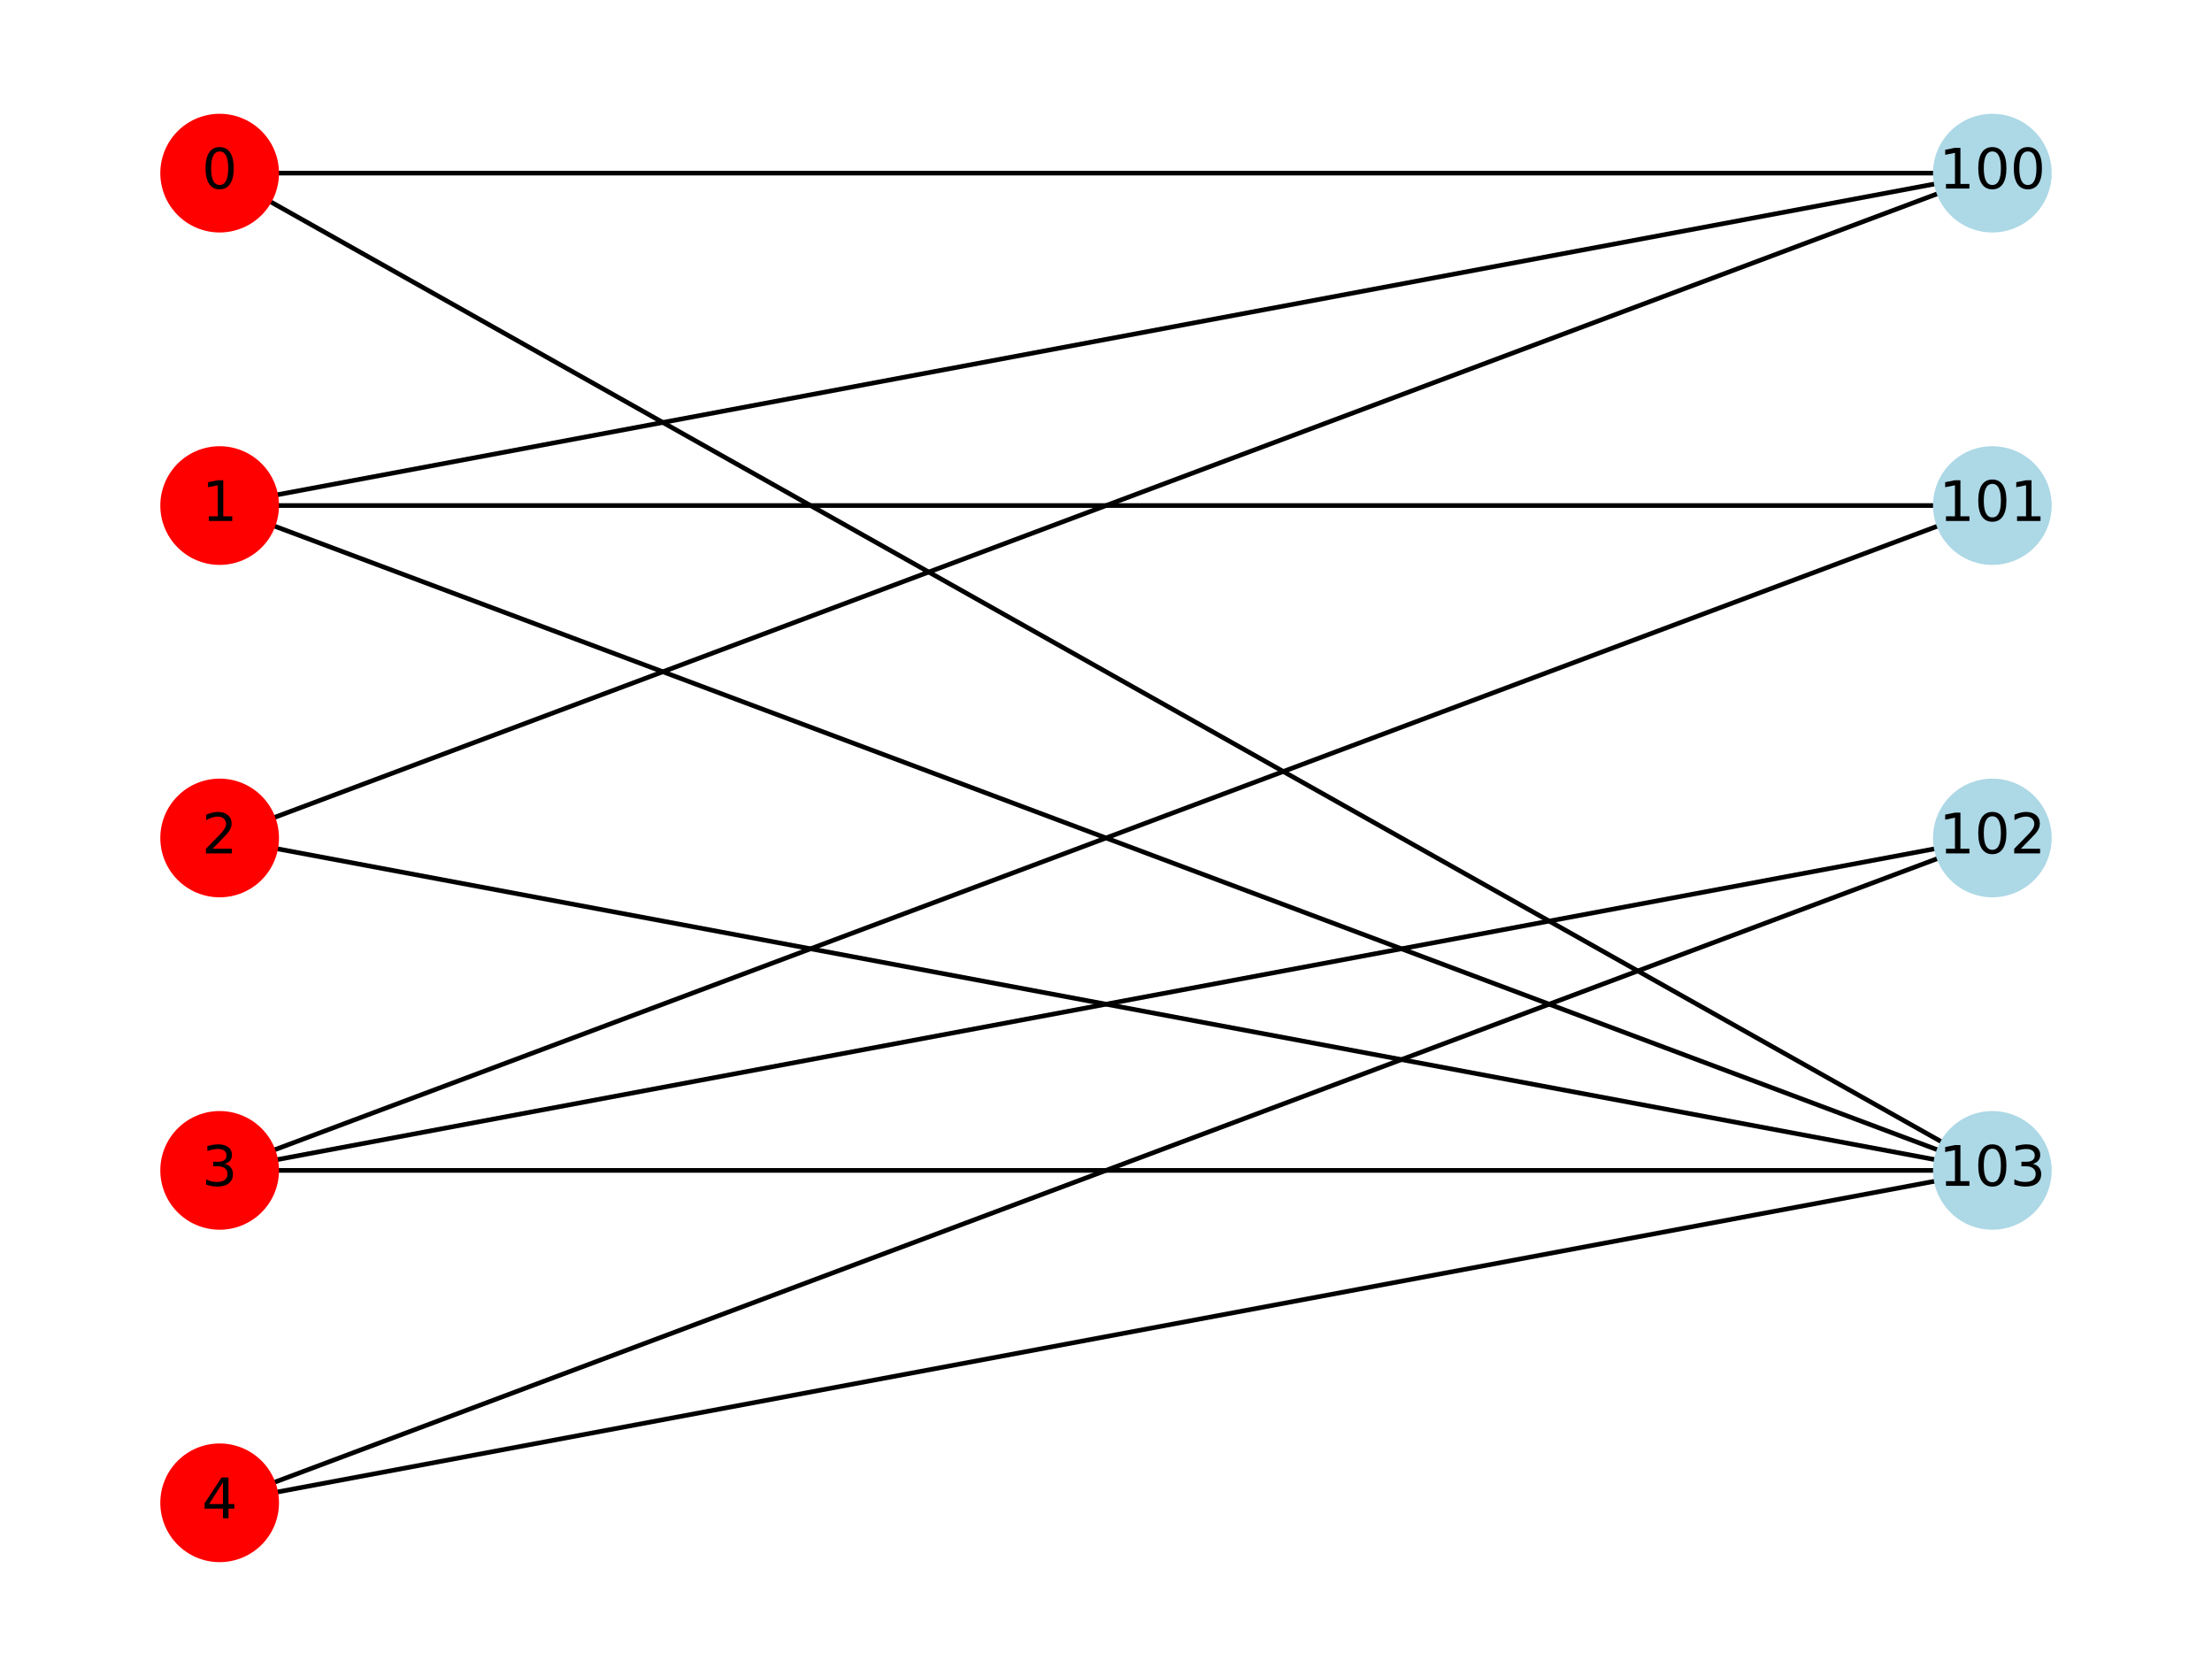
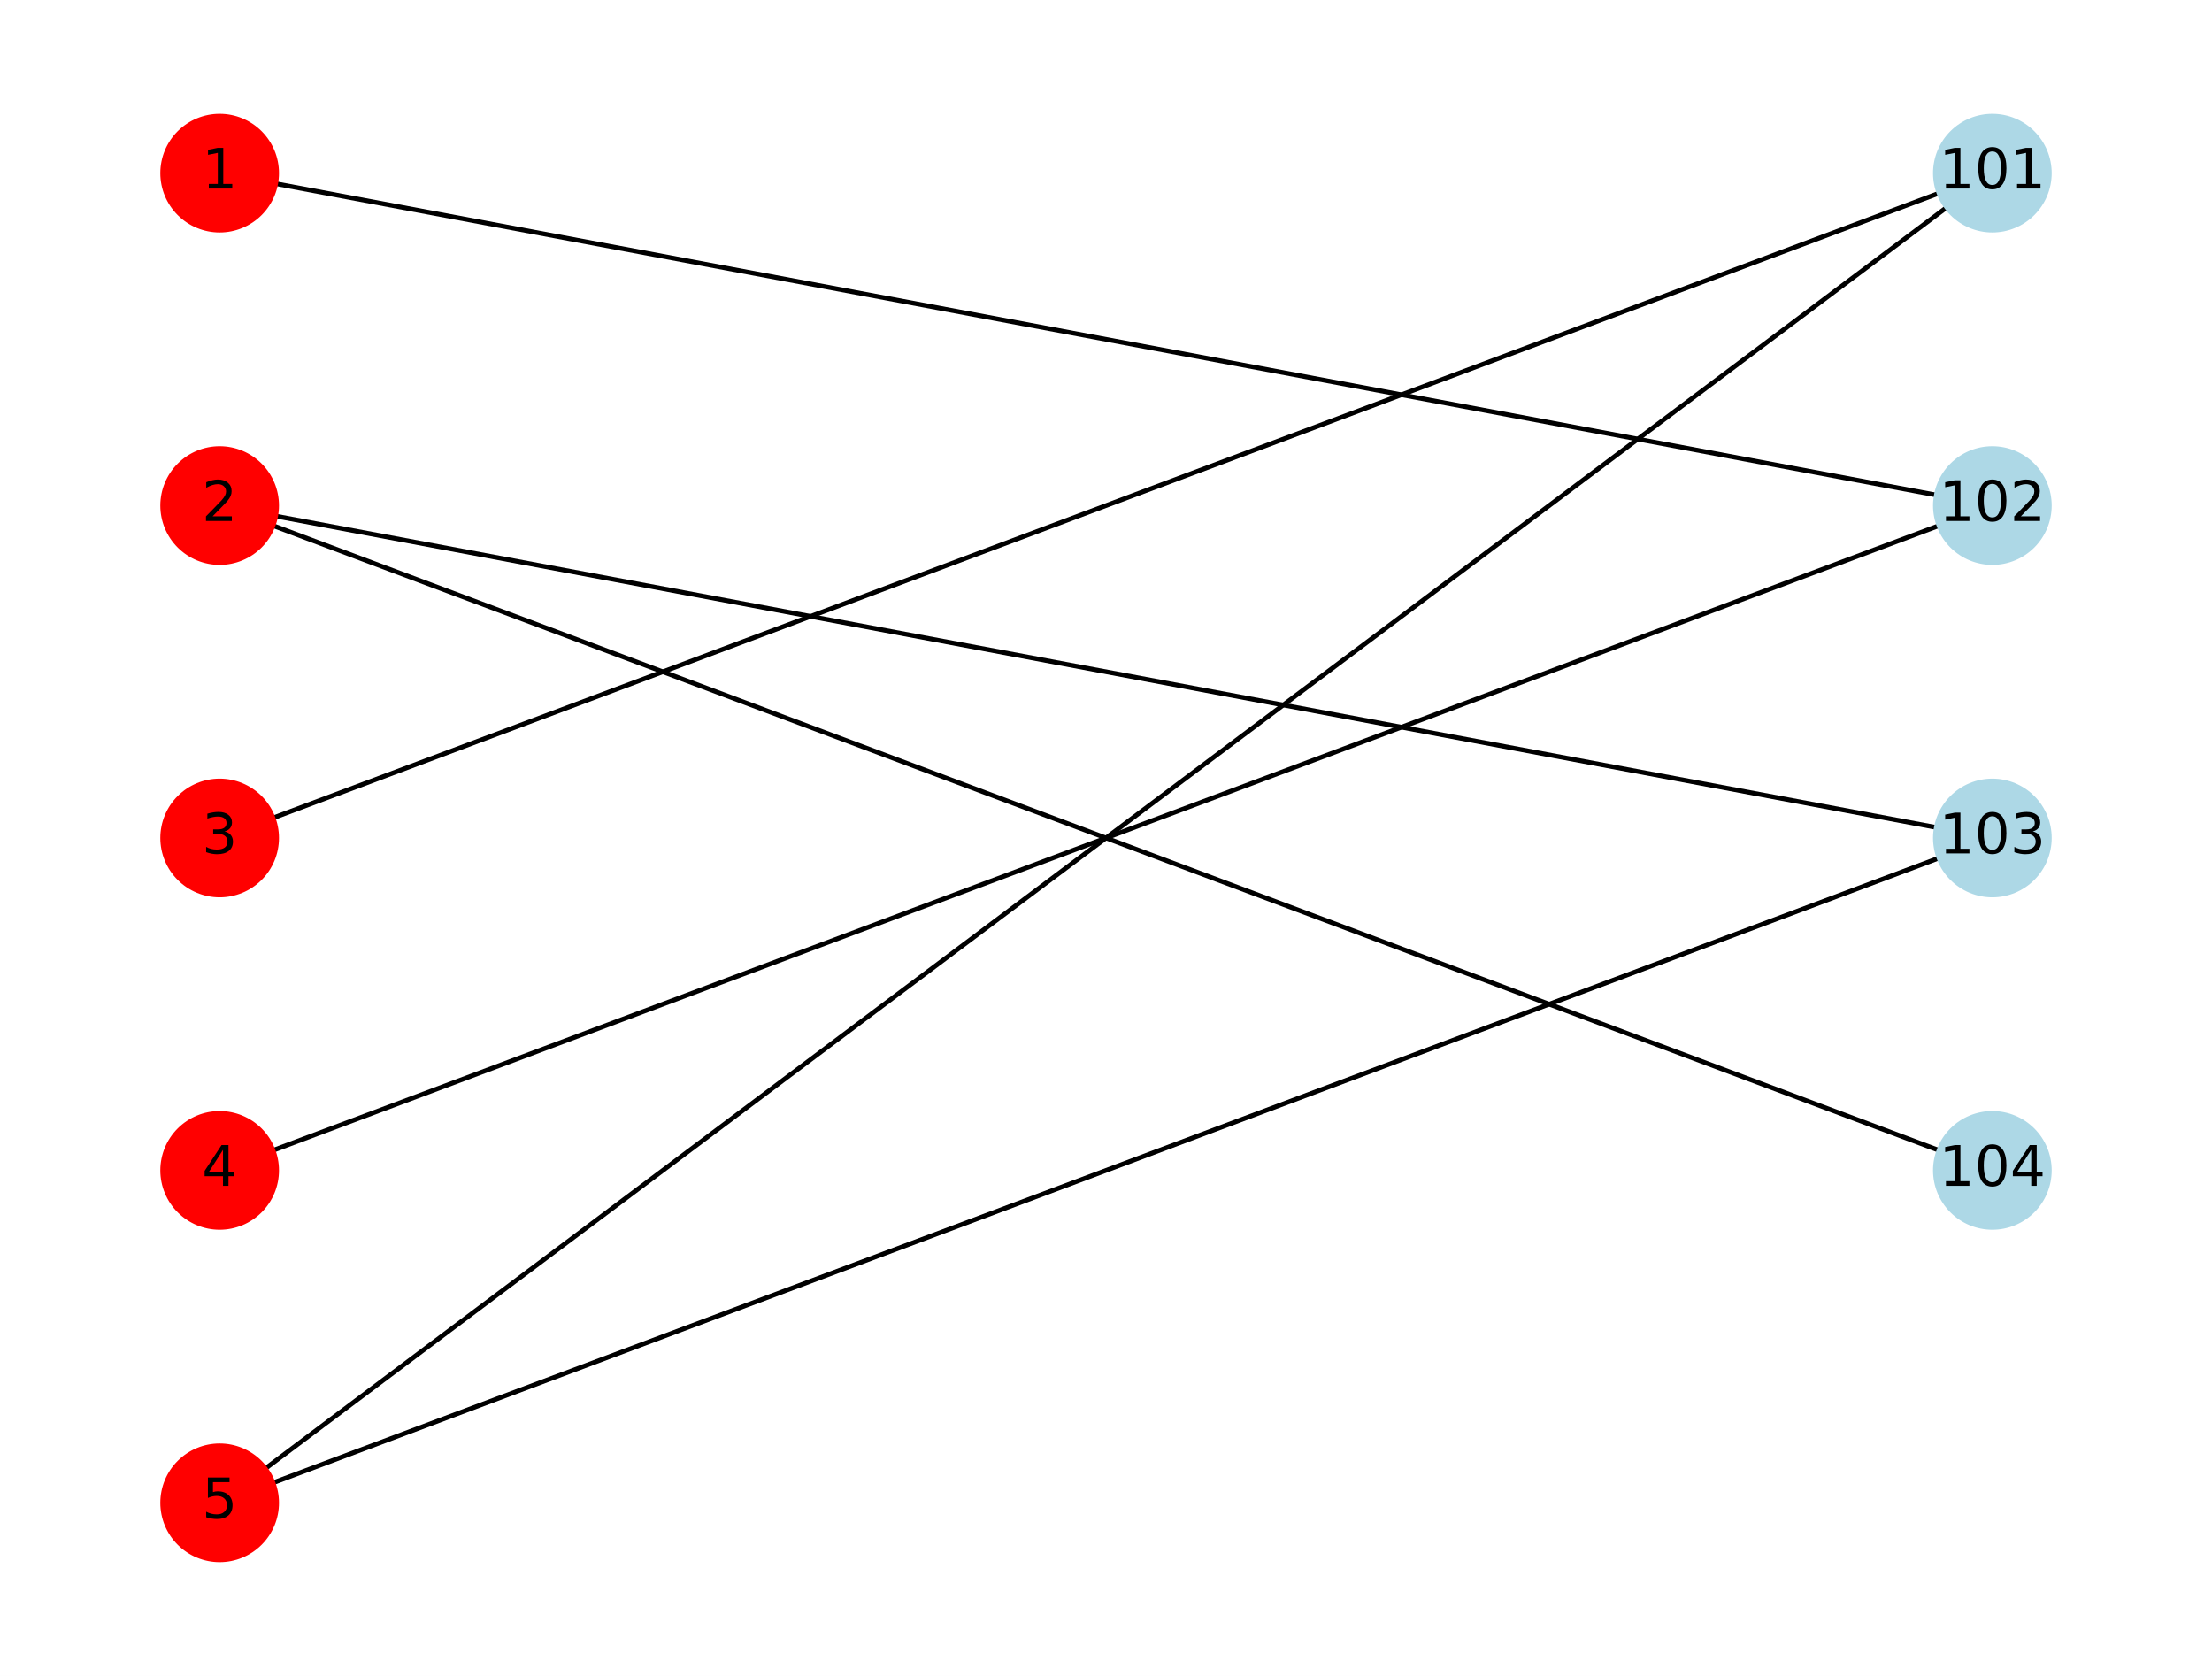
<svg xmlns="http://www.w3.org/2000/svg" xmlns:xlink="http://www.w3.org/1999/xlink" width="475.2pt" height="360pt" viewBox="0 0 475.2 360" version="1.1">
  <defs>
    <style type="text/css">*{stroke-linejoin: round; stroke-linecap: butt}</style>
  </defs>
  <g id="figure_1">
    <g id="patch_1">
      <path d="M 0 360  L 475.2 360  L 475.2 0  L 0 0  z " style="fill: #ffffff" />
    </g>
    <g id="axes_1">
      <g id="LineCollection_1">
-         <path d="M 47.187 37.19  L 428.013 37.19  " clip-path="url(#p0f8dce7588)" style="fill: none; stroke: #000000" />
-         <path d="M 47.187 37.19  L 428.013 251.405  " clip-path="url(#p0f8dce7588)" style="fill: none; stroke: #000000" />
-         <path d="M 47.187 108.595  L 428.013 37.19  " clip-path="url(#p0f8dce7588)" style="fill: none; stroke: #000000" />
-         <path d="M 47.187 108.595  L 428.013 108.595  " clip-path="url(#p0f8dce7588)" style="fill: none; stroke: #000000" />
-         <path d="M 47.187 108.595  L 428.013 251.405  " clip-path="url(#p0f8dce7588)" style="fill: none; stroke: #000000" />
-         <path d="M 47.187 180  L 428.013 37.19  " clip-path="url(#p0f8dce7588)" style="fill: none; stroke: #000000" />
-         <path d="M 47.187 180  L 428.013 251.405  " clip-path="url(#p0f8dce7588)" style="fill: none; stroke: #000000" />
-         <path d="M 47.187 251.405  L 428.013 108.595  " clip-path="url(#p0f8dce7588)" style="fill: none; stroke: #000000" />
-         <path d="M 47.187 251.405  L 428.013 180  " clip-path="url(#p0f8dce7588)" style="fill: none; stroke: #000000" />
-         <path d="M 47.187 251.405  L 428.013 251.405  " clip-path="url(#p0f8dce7588)" style="fill: none; stroke: #000000" />
-         <path d="M 47.187 322.81  L 428.013 180  " clip-path="url(#p0f8dce7588)" style="fill: none; stroke: #000000" />
-         <path d="M 47.187 322.81  L 428.013 251.405  " clip-path="url(#p0f8dce7588)" style="fill: none; stroke: #000000" />
+         <path d="M 47.187 37.19  L 428.013 108.595  " clip-path="url(#p96419197d8)" style="fill: none; stroke: #000000" />
+         <path d="M 47.187 108.595  L 428.013 180  " clip-path="url(#p96419197d8)" style="fill: none; stroke: #000000" />
+         <path d="M 47.187 108.595  L 428.013 251.405  " clip-path="url(#p96419197d8)" style="fill: none; stroke: #000000" />
+         <path d="M 47.187 180  L 428.013 37.19  " clip-path="url(#p96419197d8)" style="fill: none; stroke: #000000" />
+         <path d="M 47.187 251.405  L 428.013 108.595  " clip-path="url(#p96419197d8)" style="fill: none; stroke: #000000" />
+         <path d="M 47.187 322.81  L 428.013 37.19  " clip-path="url(#p96419197d8)" style="fill: none; stroke: #000000" />
+         <path d="M 47.187 322.81  L 428.013 180  " clip-path="url(#p96419197d8)" style="fill: none; stroke: #000000" />
      </g>
      <g id="PathCollection_1">
-         <path d="M 47.187 49.438  C 50.435 49.438 53.55 48.147 55.847 45.85  C 58.144 43.554 59.434 40.438 59.434 37.19  C 59.434 33.942 58.144 30.827 55.847 28.53  C 53.55 26.233 50.435 24.943 47.187 24.943  C 43.939 24.943 40.823 26.233 38.527 28.53  C 36.23 30.827 34.939 33.942 34.939 37.19  C 34.939 40.438 36.23 43.554 38.527 45.85  C 40.823 48.147 43.939 49.438 47.187 49.438  z " clip-path="url(#p0f8dce7588)" style="fill: #ff0000; stroke: #ff0000" />
-         <path d="M 47.187 120.842  C 50.435 120.842 53.55 119.552 55.847 117.255  C 58.144 114.959 59.434 111.843 59.434 108.595  C 59.434 105.347 58.144 102.232 55.847 99.935  C 53.55 97.638 50.435 96.348 47.187 96.348  C 43.939 96.348 40.823 97.638 38.527 99.935  C 36.23 102.232 34.939 105.347 34.939 108.595  C 34.939 111.843 36.23 114.959 38.527 117.255  C 40.823 119.552 43.939 120.842 47.187 120.842  z " clip-path="url(#p0f8dce7588)" style="fill: #ff0000; stroke: #ff0000" />
-         <path d="M 47.187 192.247  C 50.435 192.247 53.55 190.957 55.847 188.66  C 58.144 186.364 59.434 183.248 59.434 180  C 59.434 176.752 58.144 173.636 55.847 171.34  C 53.55 169.043 50.435 167.753 47.187 167.753  C 43.939 167.753 40.823 169.043 38.527 171.34  C 36.23 173.636 34.939 176.752 34.939 180  C 34.939 183.248 36.23 186.364 38.527 188.66  C 40.823 190.957 43.939 192.247 47.187 192.247  z " clip-path="url(#p0f8dce7588)" style="fill: #ff0000; stroke: #ff0000" />
-         <path d="M 47.187 263.652  C 50.435 263.652 53.55 262.362 55.847 260.065  C 58.144 257.768 59.434 254.653 59.434 251.405  C 59.434 248.157 58.144 245.041 55.847 242.745  C 53.55 240.448 50.435 239.158 47.187 239.158  C 43.939 239.158 40.823 240.448 38.527 242.745  C 36.23 245.041 34.939 248.157 34.939 251.405  C 34.939 254.653 36.23 257.768 38.527 260.065  C 40.823 262.362 43.939 263.652 47.187 263.652  z " clip-path="url(#p0f8dce7588)" style="fill: #ff0000; stroke: #ff0000" />
-         <path d="M 47.187 335.057  C 50.435 335.057 53.55 333.767 55.847 331.47  C 58.144 329.173 59.434 326.058 59.434 322.81  C 59.434 319.562 58.144 316.446 55.847 314.15  C 53.55 311.853 50.435 310.562 47.187 310.562  C 43.939 310.562 40.823 311.853 38.527 314.15  C 36.23 316.446 34.939 319.562 34.939 322.81  C 34.939 326.058 36.23 329.173 38.527 331.47  C 40.823 333.767 43.939 335.057 47.187 335.057  z " clip-path="url(#p0f8dce7588)" style="fill: #ff0000; stroke: #ff0000" />
-         <path d="M 428.013 49.438  C 431.261 49.438 434.377 48.147 436.673 45.85  C 438.97 43.554 440.261 40.438 440.261 37.19  C 440.261 33.942 438.97 30.827 436.673 28.53  C 434.377 26.233 431.261 24.943 428.013 24.943  C 424.765 24.943 421.65 26.233 419.353 28.53  C 417.056 30.827 415.766 33.942 415.766 37.19  C 415.766 40.438 417.056 43.554 419.353 45.85  C 421.65 48.147 424.765 49.438 428.013 49.438  z " clip-path="url(#p0f8dce7588)" style="fill: #add8e6; stroke: #add8e6" />
-         <path d="M 428.013 120.842  C 431.261 120.842 434.377 119.552 436.673 117.255  C 438.97 114.959 440.261 111.843 440.261 108.595  C 440.261 105.347 438.97 102.232 436.673 99.935  C 434.377 97.638 431.261 96.348 428.013 96.348  C 424.765 96.348 421.65 97.638 419.353 99.935  C 417.056 102.232 415.766 105.347 415.766 108.595  C 415.766 111.843 417.056 114.959 419.353 117.255  C 421.65 119.552 424.765 120.842 428.013 120.842  z " clip-path="url(#p0f8dce7588)" style="fill: #add8e6; stroke: #add8e6" />
-         <path d="M 428.013 192.247  C 431.261 192.247 434.377 190.957 436.673 188.66  C 438.97 186.364 440.261 183.248 440.261 180  C 440.261 176.752 438.97 173.636 436.673 171.34  C 434.377 169.043 431.261 167.753 428.013 167.753  C 424.765 167.753 421.65 169.043 419.353 171.34  C 417.056 173.636 415.766 176.752 415.766 180  C 415.766 183.248 417.056 186.364 419.353 188.66  C 421.65 190.957 424.765 192.247 428.013 192.247  z " clip-path="url(#p0f8dce7588)" style="fill: #add8e6; stroke: #add8e6" />
-         <path d="M 428.013 263.652  C 431.261 263.652 434.377 262.362 436.673 260.065  C 438.97 257.768 440.261 254.653 440.261 251.405  C 440.261 248.157 438.97 245.041 436.673 242.745  C 434.377 240.448 431.261 239.158 428.013 239.158  C 424.765 239.158 421.65 240.448 419.353 242.745  C 417.056 245.041 415.766 248.157 415.766 251.405  C 415.766 254.653 417.056 257.768 419.353 260.065  C 421.65 262.362 424.765 263.652 428.013 263.652  z " clip-path="url(#p0f8dce7588)" style="fill: #add8e6; stroke: #add8e6" />
+         <path d="M 47.187 49.438  C 50.435 49.438 53.55 48.147 55.847 45.85  C 58.144 43.554 59.434 40.438 59.434 37.19  C 59.434 33.942 58.144 30.827 55.847 28.53  C 53.55 26.233 50.435 24.943 47.187 24.943  C 43.939 24.943 40.823 26.233 38.527 28.53  C 36.23 30.827 34.939 33.942 34.939 37.19  C 34.939 40.438 36.23 43.554 38.527 45.85  C 40.823 48.147 43.939 49.438 47.187 49.438  z " clip-path="url(#p96419197d8)" style="fill: #ff0000; stroke: #ff0000" />
+         <path d="M 47.187 120.842  C 50.435 120.842 53.55 119.552 55.847 117.255  C 58.144 114.959 59.434 111.843 59.434 108.595  C 59.434 105.347 58.144 102.232 55.847 99.935  C 53.55 97.638 50.435 96.348 47.187 96.348  C 43.939 96.348 40.823 97.638 38.527 99.935  C 36.23 102.232 34.939 105.347 34.939 108.595  C 34.939 111.843 36.23 114.959 38.527 117.255  C 40.823 119.552 43.939 120.842 47.187 120.842  z " clip-path="url(#p96419197d8)" style="fill: #ff0000; stroke: #ff0000" />
+         <path d="M 47.187 192.247  C 50.435 192.247 53.55 190.957 55.847 188.66  C 58.144 186.364 59.434 183.248 59.434 180  C 59.434 176.752 58.144 173.636 55.847 171.34  C 53.55 169.043 50.435 167.753 47.187 167.753  C 43.939 167.753 40.823 169.043 38.527 171.34  C 36.23 173.636 34.939 176.752 34.939 180  C 34.939 183.248 36.23 186.364 38.527 188.66  C 40.823 190.957 43.939 192.247 47.187 192.247  z " clip-path="url(#p96419197d8)" style="fill: #ff0000; stroke: #ff0000" />
+         <path d="M 47.187 263.652  C 50.435 263.652 53.55 262.362 55.847 260.065  C 58.144 257.768 59.434 254.653 59.434 251.405  C 59.434 248.157 58.144 245.041 55.847 242.745  C 53.55 240.448 50.435 239.158 47.187 239.158  C 43.939 239.158 40.823 240.448 38.527 242.745  C 36.23 245.041 34.939 248.157 34.939 251.405  C 34.939 254.653 36.23 257.768 38.527 260.065  C 40.823 262.362 43.939 263.652 47.187 263.652  z " clip-path="url(#p96419197d8)" style="fill: #ff0000; stroke: #ff0000" />
+         <path d="M 47.187 335.057  C 50.435 335.057 53.55 333.767 55.847 331.47  C 58.144 329.173 59.434 326.058 59.434 322.81  C 59.434 319.562 58.144 316.446 55.847 314.15  C 53.55 311.853 50.435 310.562 47.187 310.562  C 43.939 310.562 40.823 311.853 38.527 314.15  C 36.23 316.446 34.939 319.562 34.939 322.81  C 34.939 326.058 36.23 329.173 38.527 331.47  C 40.823 333.767 43.939 335.057 47.187 335.057  z " clip-path="url(#p96419197d8)" style="fill: #ff0000; stroke: #ff0000" />
+         <path d="M 428.013 49.438  C 431.261 49.438 434.377 48.147 436.673 45.85  C 438.97 43.554 440.261 40.438 440.261 37.19  C 440.261 33.942 438.97 30.827 436.673 28.53  C 434.377 26.233 431.261 24.943 428.013 24.943  C 424.765 24.943 421.65 26.233 419.353 28.53  C 417.056 30.827 415.766 33.942 415.766 37.19  C 415.766 40.438 417.056 43.554 419.353 45.85  C 421.65 48.147 424.765 49.438 428.013 49.438  z " clip-path="url(#p96419197d8)" style="fill: #add8e6; stroke: #add8e6" />
+         <path d="M 428.013 120.842  C 431.261 120.842 434.377 119.552 436.673 117.255  C 438.97 114.959 440.261 111.843 440.261 108.595  C 440.261 105.347 438.97 102.232 436.673 99.935  C 434.377 97.638 431.261 96.348 428.013 96.348  C 424.765 96.348 421.65 97.638 419.353 99.935  C 417.056 102.232 415.766 105.347 415.766 108.595  C 415.766 111.843 417.056 114.959 419.353 117.255  C 421.65 119.552 424.765 120.842 428.013 120.842  z " clip-path="url(#p96419197d8)" style="fill: #add8e6; stroke: #add8e6" />
+         <path d="M 428.013 192.247  C 431.261 192.247 434.377 190.957 436.673 188.66  C 438.97 186.364 440.261 183.248 440.261 180  C 440.261 176.752 438.97 173.636 436.673 171.34  C 434.377 169.043 431.261 167.753 428.013 167.753  C 424.765 167.753 421.65 169.043 419.353 171.34  C 417.056 173.636 415.766 176.752 415.766 180  C 415.766 183.248 417.056 186.364 419.353 188.66  C 421.65 190.957 424.765 192.247 428.013 192.247  z " clip-path="url(#p96419197d8)" style="fill: #add8e6; stroke: #add8e6" />
+         <path d="M 428.013 263.652  C 431.261 263.652 434.377 262.362 436.673 260.065  C 438.97 257.768 440.261 254.653 440.261 251.405  C 440.261 248.157 438.97 245.041 436.673 242.745  C 434.377 240.448 431.261 239.158 428.013 239.158  C 424.765 239.158 421.65 240.448 419.353 242.745  C 417.056 245.041 415.766 248.157 415.766 251.405  C 415.766 254.653 417.056 257.768 419.353 260.065  C 421.65 262.362 424.765 263.652 428.013 263.652  z " clip-path="url(#p96419197d8)" style="fill: #add8e6; stroke: #add8e6" />
      </g>
      <g id="text_1">
-         <g clip-path="url(#p0f8dce7588)">
+         <g clip-path="url(#p96419197d8)">
          <g transform="translate(43.36928 40.50133) scale(0.12 -0.12)">
-             <defs>
-               <path id="DejaVuSans-30" d="M 2034 4250  Q 1547 4250 1301 3770  Q 1056 3291 1056 2328  Q 1056 1369 1301 889  Q 1547 409 2034 409  Q 2525 409 2770 889  Q 3016 1369 3016 2328  Q 3016 3291 2770 3770  Q 2525 4250 2034 4250  z M 2034 4750  Q 2819 4750 3233 4129  Q 3647 3509 3647 2328  Q 3647 1150 3233 529  Q 2819 -91 2034 -91  Q 1250 -91 836 529  Q 422 1150 422 2328  Q 422 3509 836 4129  Q 1250 4750 2034 4750  z " transform="scale(0.015625)" />
-             </defs>
-             <use xlink:href="#DejaVuSans-30" />
-           </g>
-         </g>
-       </g>
-       <g id="text_2">
-         <g clip-path="url(#p0f8dce7588)">
-           <g transform="translate(43.36928 111.9063) scale(0.12 -0.12)">
            <defs>
              <path id="DejaVuSans-31" d="M 794 531  L 1825 531  L 1825 4091  L 703 3866  L 703 4441  L 1819 4666  L 2450 4666  L 2450 531  L 3481 531  L 3481 0  L 794 0  L 794 531  z " transform="scale(0.015625)" />
            </defs>
            <use xlink:href="#DejaVuSans-31" />
          </g>
        </g>
      </g>
-       <g id="text_3">
-         <g clip-path="url(#p0f8dce7588)">
-           <g transform="translate(43.36928 183.3113) scale(0.12 -0.12)">
+       <g id="text_2">
+         <g clip-path="url(#p96419197d8)">
+           <g transform="translate(43.36928 111.9063) scale(0.12 -0.12)">
            <defs>
              <path id="DejaVuSans-32" d="M 1228 531  L 3431 531  L 3431 0  L 469 0  L 469 531  Q 828 903 1448 1529  Q 2069 2156 2228 2338  Q 2531 2678 2651 2914  Q 2772 3150 2772 3378  Q 2772 3750 2511 3984  Q 2250 4219 1831 4219  Q 1534 4219 1204 4116  Q 875 4013 500 3803  L 500 4441  Q 881 4594 1212 4672  Q 1544 4750 1819 4750  Q 2544 4750 2975 4387  Q 3406 4025 3406 3419  Q 3406 3131 3298 2873  Q 3191 2616 2906 2266  Q 2828 2175 2409 1742  Q 1991 1309 1228 531  z " transform="scale(0.015625)" />
            </defs>
            <use xlink:href="#DejaVuSans-32" />
          </g>
        </g>
      </g>
-       <g id="text_4">
-         <g clip-path="url(#p0f8dce7588)">
-           <g transform="translate(43.36928 254.7162) scale(0.12 -0.12)">
+       <g id="text_3">
+         <g clip-path="url(#p96419197d8)">
+           <g transform="translate(43.36928 183.3113) scale(0.12 -0.12)">
            <defs>
              <path id="DejaVuSans-33" d="M 2597 2516  Q 3050 2419 3304 2112  Q 3559 1806 3559 1356  Q 3559 666 3084 287  Q 2609 -91 1734 -91  Q 1441 -91 1130 -33  Q 819 25 488 141  L 488 750  Q 750 597 1062 519  Q 1375 441 1716 441  Q 2309 441 2620 675  Q 2931 909 2931 1356  Q 2931 1769 2642 2001  Q 2353 2234 1838 2234  L 1294 2234  L 1294 2753  L 1863 2753  Q 2328 2753 2575 2939  Q 2822 3125 2822 3475  Q 2822 3834 2567 4026  Q 2313 4219 1838 4219  Q 1578 4219 1281 4162  Q 984 4106 628 3988  L 628 4550  Q 988 4650 1302 4700  Q 1616 4750 1894 4750  Q 2613 4750 3031 4423  Q 3450 4097 3450 3541  Q 3450 3153 3228 2886  Q 3006 2619 2597 2516  z " transform="scale(0.015625)" />
            </defs>
            <use xlink:href="#DejaVuSans-33" />
          </g>
        </g>
      </g>
-       <g id="text_5">
-         <g clip-path="url(#p0f8dce7588)">
-           <g transform="translate(43.36928 326.1212) scale(0.12 -0.12)">
+       <g id="text_4">
+         <g clip-path="url(#p96419197d8)">
+           <g transform="translate(43.36928 254.7162) scale(0.12 -0.12)">
            <defs>
              <path id="DejaVuSans-34" d="M 2419 4116  L 825 1625  L 2419 1625  L 2419 4116  z M 2253 4666  L 3047 4666  L 3047 1625  L 3713 1625  L 3713 1100  L 3047 1100  L 3047 0  L 2419 0  L 2419 1100  L 313 1100  L 313 1709  L 2253 4666  z " transform="scale(0.015625)" />
            </defs>
            <use xlink:href="#DejaVuSans-34" />
          </g>
        </g>
      </g>
-       <g id="text_6">
-         <g clip-path="url(#p0f8dce7588)">
-           <g transform="translate(416.5607 40.50133) scale(0.12 -0.12)">
-             <use xlink:href="#DejaVuSans-31" />
-             <use xlink:href="#DejaVuSans-30" x="63.623" />
-             <use xlink:href="#DejaVuSans-30" x="127.246" />
+       <g id="text_5">
+         <g clip-path="url(#p96419197d8)">
+           <g transform="translate(43.36928 326.1212) scale(0.12 -0.12)">
+             <defs>
+               <path id="DejaVuSans-35" d="M 691 4666  L 3169 4666  L 3169 4134  L 1269 4134  L 1269 2991  Q 1406 3038 1543 3061  Q 1681 3084 1819 3084  Q 2600 3084 3056 2656  Q 3513 2228 3513 1497  Q 3513 744 3044 326  Q 2575 -91 1722 -91  Q 1428 -91 1123 -41  Q 819 9 494 109  L 494 744  Q 775 591 1075 516  Q 1375 441 1709 441  Q 2250 441 2565 725  Q 2881 1009 2881 1497  Q 2881 1984 2565 2268  Q 2250 2553 1709 2553  Q 1456 2553 1204 2497  Q 953 2441 691 2322  L 691 4666  z " transform="scale(0.015625)" />
+             </defs>
+             <use xlink:href="#DejaVuSans-35" />
          </g>
        </g>
      </g>
-       <g id="text_7">
-         <g clip-path="url(#p0f8dce7588)">
-           <g transform="translate(416.5607 111.9063) scale(0.12 -0.12)">
+       <g id="text_6">
+         <g clip-path="url(#p96419197d8)">
+           <g transform="translate(416.5607 40.50133) scale(0.12 -0.12)">
+             <defs>
+               <path id="DejaVuSans-30" d="M 2034 4250  Q 1547 4250 1301 3770  Q 1056 3291 1056 2328  Q 1056 1369 1301 889  Q 1547 409 2034 409  Q 2525 409 2770 889  Q 3016 1369 3016 2328  Q 3016 3291 2770 3770  Q 2525 4250 2034 4250  z M 2034 4750  Q 2819 4750 3233 4129  Q 3647 3509 3647 2328  Q 3647 1150 3233 529  Q 2819 -91 2034 -91  Q 1250 -91 836 529  Q 422 1150 422 2328  Q 422 3509 836 4129  Q 1250 4750 2034 4750  z " transform="scale(0.015625)" />
+             </defs>
            <use xlink:href="#DejaVuSans-31" />
            <use xlink:href="#DejaVuSans-30" x="63.623" />
            <use xlink:href="#DejaVuSans-31" x="127.246" />
          </g>
        </g>
      </g>
-       <g id="text_8">
-         <g clip-path="url(#p0f8dce7588)">
-           <g transform="translate(416.5607 183.3113) scale(0.12 -0.12)">
+       <g id="text_7">
+         <g clip-path="url(#p96419197d8)">
+           <g transform="translate(416.5607 111.9063) scale(0.12 -0.12)">
            <use xlink:href="#DejaVuSans-31" />
            <use xlink:href="#DejaVuSans-30" x="63.623" />
            <use xlink:href="#DejaVuSans-32" x="127.246" />
          </g>
        </g>
      </g>
-       <g id="text_9">
-         <g clip-path="url(#p0f8dce7588)">
-           <g transform="translate(416.5607 254.7162) scale(0.12 -0.12)">
+       <g id="text_8">
+         <g clip-path="url(#p96419197d8)">
+           <g transform="translate(416.5607 183.3113) scale(0.12 -0.12)">
            <use xlink:href="#DejaVuSans-31" />
            <use xlink:href="#DejaVuSans-30" x="63.623" />
            <use xlink:href="#DejaVuSans-33" x="127.246" />
          </g>
        </g>
      </g>
+       <g id="text_9">
+         <g clip-path="url(#p96419197d8)">
+           <g transform="translate(416.5607 254.7162) scale(0.12 -0.12)">
+             <use xlink:href="#DejaVuSans-31" />
+             <use xlink:href="#DejaVuSans-30" x="63.623" />
+             <use xlink:href="#DejaVuSans-34" x="127.246" />
+           </g>
+         </g>
+       </g>
    </g>
  </g>
  <defs>
-     <clipPath id="p0f8dce7588">
+     <clipPath id="p96419197d8">
      <rect x="7.2" y="7.2" width="460.8" height="345.6" />
    </clipPath>
  </defs>
</svg>
